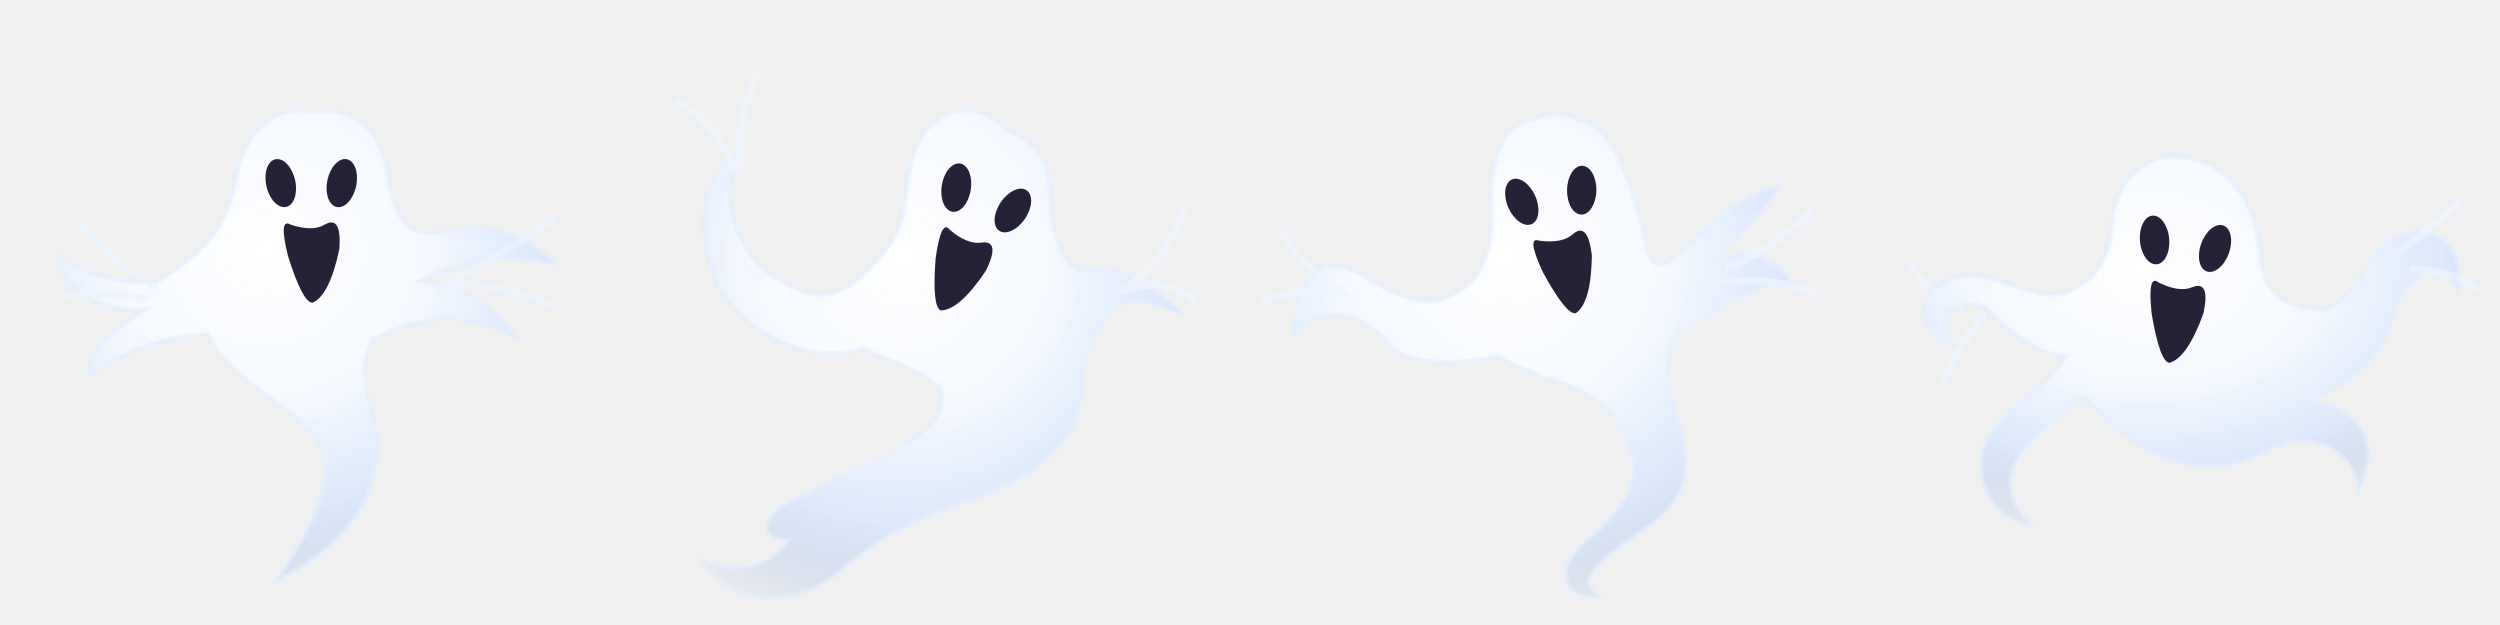
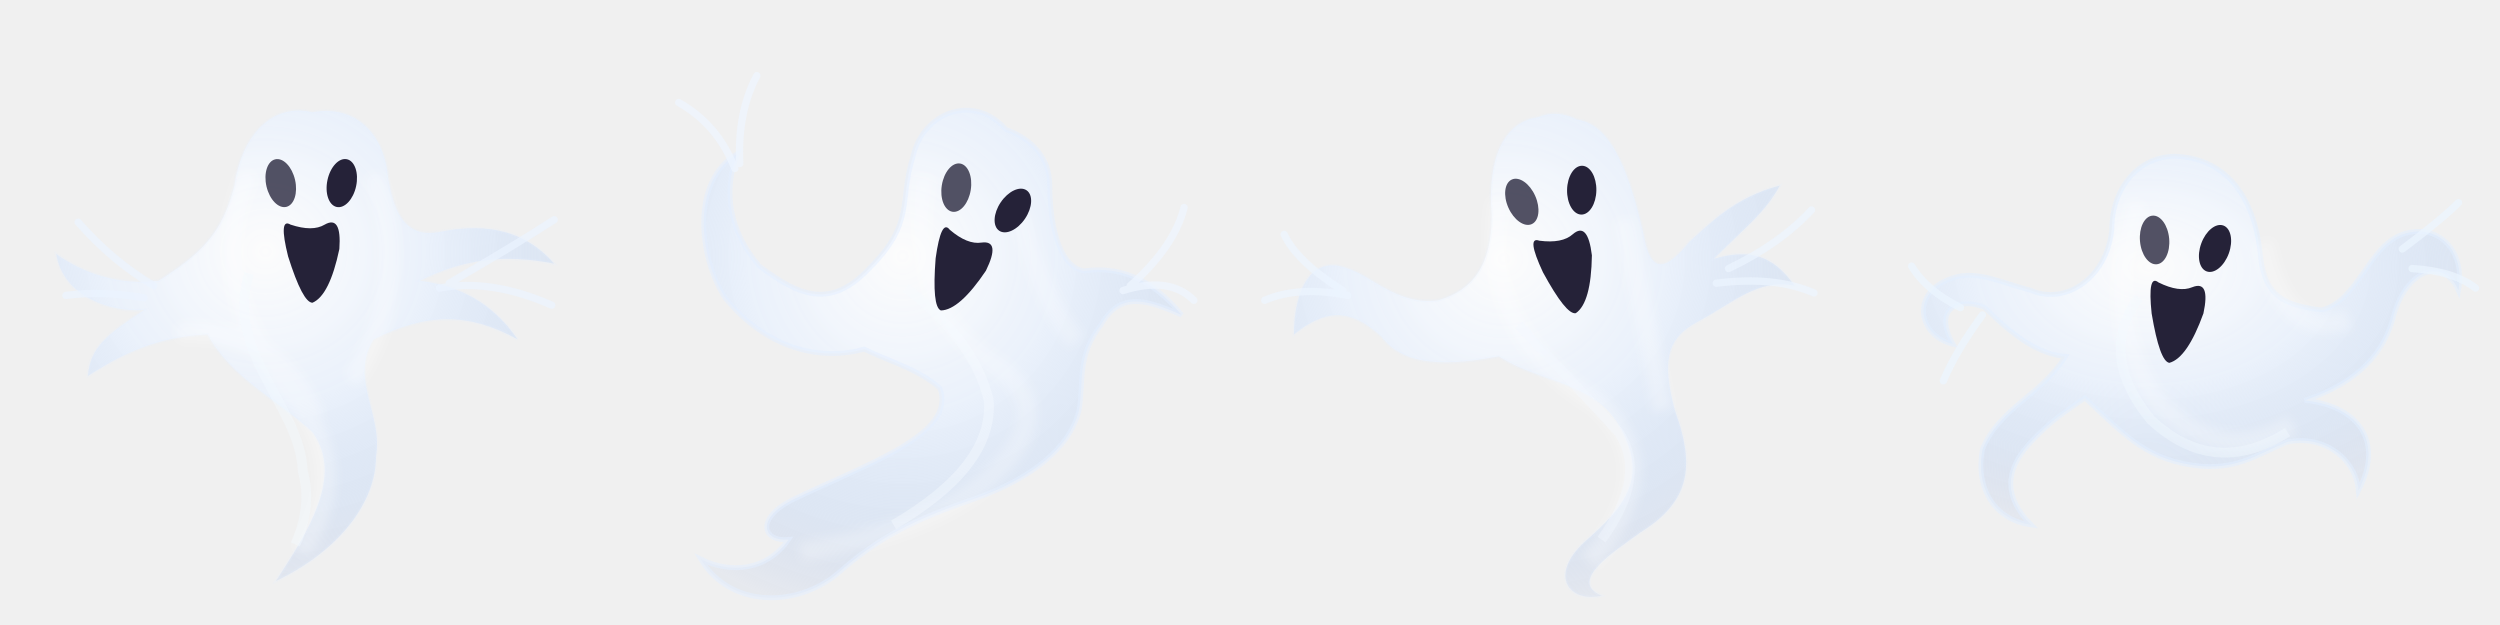
<svg xmlns="http://www.w3.org/2000/svg" xmlns:xlink="http://www.w3.org/1999/xlink" width="1024" height="256" viewBox="0 0 1024 256">
  <defs>
    <radialGradient id="ghost" cx="42%" cy="30%" r="75%">
-       <stop offset="0" stop-color="#ffffff" stop-opacity=".97" />
-       <stop offset=".43" stop-color="#f5f9ff" stop-opacity=".93" />
-       <stop offset=".73" stop-color="#d8e7ff" stop-opacity=".78" />
+       <stop offset="0" stop-color="#ffffff" stop-opacity=".80" />
+       <stop offset=".43" stop-color="#e9f2ff" stop-opacity=".75" />
+       <stop offset=".73" stop-color="#c7dbf8" stop-opacity=".46" />
      <stop offset="1" stop-color="#a0b7e5" stop-opacity=".12" />
    </radialGradient>
    <linearGradient id="mist" x1="0" y1="0" x2="0" y2="1">
      <stop stop-color="#ffffff" stop-opacity=".8" />
      <stop offset="1" stop-color="#e1eaff" stop-opacity="0" />
    </linearGradient>
    <filter id="soft">
      <feGaussianBlur stdDeviation="2" />
    </filter>
    <g id="face">
-       <ellipse cx="-13" cy="-10" rx="6" ry="10" fill="#252238" transform="rotate(-13 -13 -10)" />
+       <ellipse cx="-13" cy="-10" rx="6" ry="10" fill="#38364b" opacity=".86" transform="rotate(-13 -13 -10)" />
      <ellipse cx="12" cy="-10" rx="6" ry="10" fill="#252238" transform="rotate(12 12 -10)" />
      <path d="M-9 7 Q-14 4 -10 20 Q-4 39 0 39 Q7 36 11 17 Q12 3 5 7 Q0 10 -9 7Z" fill="#252238" />
    </g>
  </defs>
  <g>
-     <path d="M128 46 C112 42 99 55 96 76 C91 96 82 104 65 115 C49 117 34 112 23 104 C26 122 46 128 59 127 C44 137 37 142 36 154 C50 145 64 138 85 137 C95 155 114 164 128 177 C141 195 126 218 113 238 C140 225 154 205 154 187 C157 170 143 155 153 139 C175 128 192 128 212 139 C201 123 187 117 172 115 C190 106 207 104 227 108 C213 92 195 92 180 95 C165 98 161 85 159 73 C157 52 143 43 128 46Z" fill="url(#ghost)" stroke="#e3efff" stroke-opacity=".55" stroke-width="2" />
+     <path d="M128 46 C112 42 99 55 96 76 C91 96 82 104 65 115 C49 117 34 112 23 104 C26 122 46 128 59 127 C44 137 37 142 36 154 C50 145 64 138 85 137 C95 155 114 164 128 177 C141 195 126 218 113 238 C140 225 154 205 154 187 C157 170 143 155 153 139 C175 128 192 128 212 139 C201 123 187 117 172 115 C190 106 207 104 227 108 C213 92 195 92 180 95 C165 98 161 85 159 73 C157 52 143 43 128 46Z" fill="url(#ghost)" stroke="#e3efff" stroke-opacity=".18" stroke-width="1.2" />
    <path d="M63 117 Q46 107 32 91 M59 122 Q42 119 27 121 M184 116 Q210 101 227 90 M180 118 Q201 114 226 125" fill="none" stroke="#ecf4ff" stroke-opacity=".7" stroke-width="3" stroke-linecap="round" />
+     <path d="M101 74 Q84 115 118 160 Q145 190 125 223 M154 75 Q168 117 146 153 M76 136 Q113 135 128 169" fill="none" stroke="#ffffff" stroke-width="8" stroke-opacity=".27" stroke-linecap="round" filter="url(#soft)" />
+     <path d="M102 112 C92 145 123 166 124 193 Q128 207 121 223" fill="none" stroke="#f4faff" stroke-width="4" stroke-opacity=".4" />
    <use xlink:href="#face" transform="translate(128 85)" />
  </g>
  <g transform="translate(256)">
    <path d="M156 53 C143 38 122 46 118 64 C112 83 119 91 100 110 C84 127 71 121 55 109 C43 95 40 79 46 63 C27 74 30 105 41 122 C58 143 80 148 98 143 C108 148 120 151 129 159 C136 178 99 190 68 205 C53 213 57 222 67 221 C58 234 43 235 31 229 C43 249 70 249 87 235 C104 220 118 213 144 204 C166 196 182 184 186 168 C188 156 185 146 195 133 C203 119 214 123 228 129 C215 113 201 109 188 111 C177 109 174 90 174 76 C174 65 167 57 156 53Z" fill="url(#ghost)" stroke="#e3efff" stroke-opacity=".55" stroke-width="2" />
    <path d="M45 69 Q38 51 22 42 M47 67 Q46 46 54 31 M207 117 Q225 101 229 85 M204 119 Q223 113 233 123" fill="none" stroke="#eff5ff" stroke-opacity=".72" stroke-width="3" stroke-linecap="round" />
+     <path d="M123 72 Q114 127 154 151 Q180 172 143 201 Q117 219 72 226 M162 87 Q170 122 185 140" fill="none" stroke="#ffffff" stroke-width="8" stroke-opacity=".23" filter="url(#soft)" />
+     <path d="M115 118 Q143 139 149 164 Q151 191 110 215" fill="none" stroke="#f6faff" stroke-width="4" stroke-opacity=".42" />
    <use xlink:href="#face" transform="translate(144 91) rotate(22)" />
  </g>
  <g transform="translate(512)">
-     <path d="M118 48 C104 50 97 65 99 88 C99 109 91 119 77 123 C60 125 50 113 40 110 C25 104 18 119 18 137 C34 124 44 129 54 138 C65 153 90 148 102 146 C119 157 140 156 151 174 C164 196 153 208 137 222 C122 236 131 247 144 244 C130 238 149 226 160 218 C181 205 182 190 174 168 C169 149 170 139 183 132 C198 124 208 114 223 117 C214 104 204 102 190 106 C204 92 211 87 217 76 C198 81 188 92 180 99 C171 110 164 114 161 95 C156 74 149 51 134 49 C128 46 123 46 118 48Z" fill="url(#ghost)" stroke="#e3efff" stroke-opacity=".58" stroke-width="2" />
+     <path d="M118 48 C104 50 97 65 99 88 C99 109 91 119 77 123 C60 125 50 113 40 110 C25 104 18 119 18 137 C34 124 44 129 54 138 C65 153 90 148 102 146 C119 157 140 156 151 174 C164 196 153 208 137 222 C122 236 131 247 144 244 C130 238 149 226 160 218 C181 205 182 190 174 168 C169 149 170 139 183 132 C198 124 208 114 223 117 C214 104 204 102 190 106 C204 92 211 87 217 76 C198 81 188 92 180 99 C171 110 164 114 161 95 C156 74 149 51 134 49 C128 46 123 46 118 48Z" fill="url(#ghost)" stroke="#e3efff" stroke-opacity=".18" stroke-width="1.2" />
    <path d="M38 119 Q19 107 14 96 M40 121 Q20 117 6 123 M196 110 Q217 100 230 86 M191 116 Q215 113 231 120" fill="none" stroke="#edf5ff" stroke-opacity=".7" stroke-width="3" stroke-linecap="round" />
+     <path d="M102 82 Q93 135 142 165 Q172 192 139 230 M153 90 Q163 135 169 168" fill="none" stroke="#ffffff" stroke-width="8" stroke-opacity=".27" filter="url(#soft)" />
+     <path d="M110 133 Q127 151 151 177 Q163 195 144 221" fill="none" stroke="#f3f9ff" stroke-width="4" stroke-opacity=".40" />
    <use xlink:href="#face" transform="translate(126 90) rotate(-11)" />
  </g>
  <g transform="translate(768)">
    <path d="M123 64 C108 64 97 77 97 94 C95 114 78 125 64 119 C49 115 39 109 27 116 C15 123 19 138 32 141 C23 125 36 122 45 126 C57 138 67 145 78 146 C68 162 51 167 44 184 C41 200 49 213 64 215 C53 204 53 193 63 182 C72 172 79 168 86 163 C103 179 112 189 134 191 C149 192 157 186 169 181 C184 178 197 188 198 201 C209 180 197 166 176 164 C194 158 207 148 212 131 C217 110 233 105 239 119 C242 102 230 91 216 96 C202 101 198 123 183 127 C167 125 160 121 158 106 C156 82 145 65 123 64Z" fill="url(#ghost)" stroke="#e3efff" stroke-opacity=".56" stroke-width="2" />
    <path d="M35 126 Q21 119 15 109 M44 129 Q33 144 28 156 M216 102 Q232 90 239 83 M220 110 Q237 111 246 118" fill="none" stroke="#ecf5ff" stroke-opacity=".72" stroke-width="3" stroke-linecap="round" />
+     <path d="M108 83 Q92 127 114 163 Q140 192 171 174 M159 99 Q167 140 194 131" fill="none" stroke="#ffffff" stroke-width="8" stroke-opacity=".26" filter="url(#soft)" />
+     <path d="M108 122 Q91 145 113 172 Q139 196 169 177" fill="none" stroke="#f1f8ff" stroke-width="4" stroke-opacity=".41" />
    <use xlink:href="#face" transform="translate(126 110) rotate(8)" />
  </g>
</svg>
